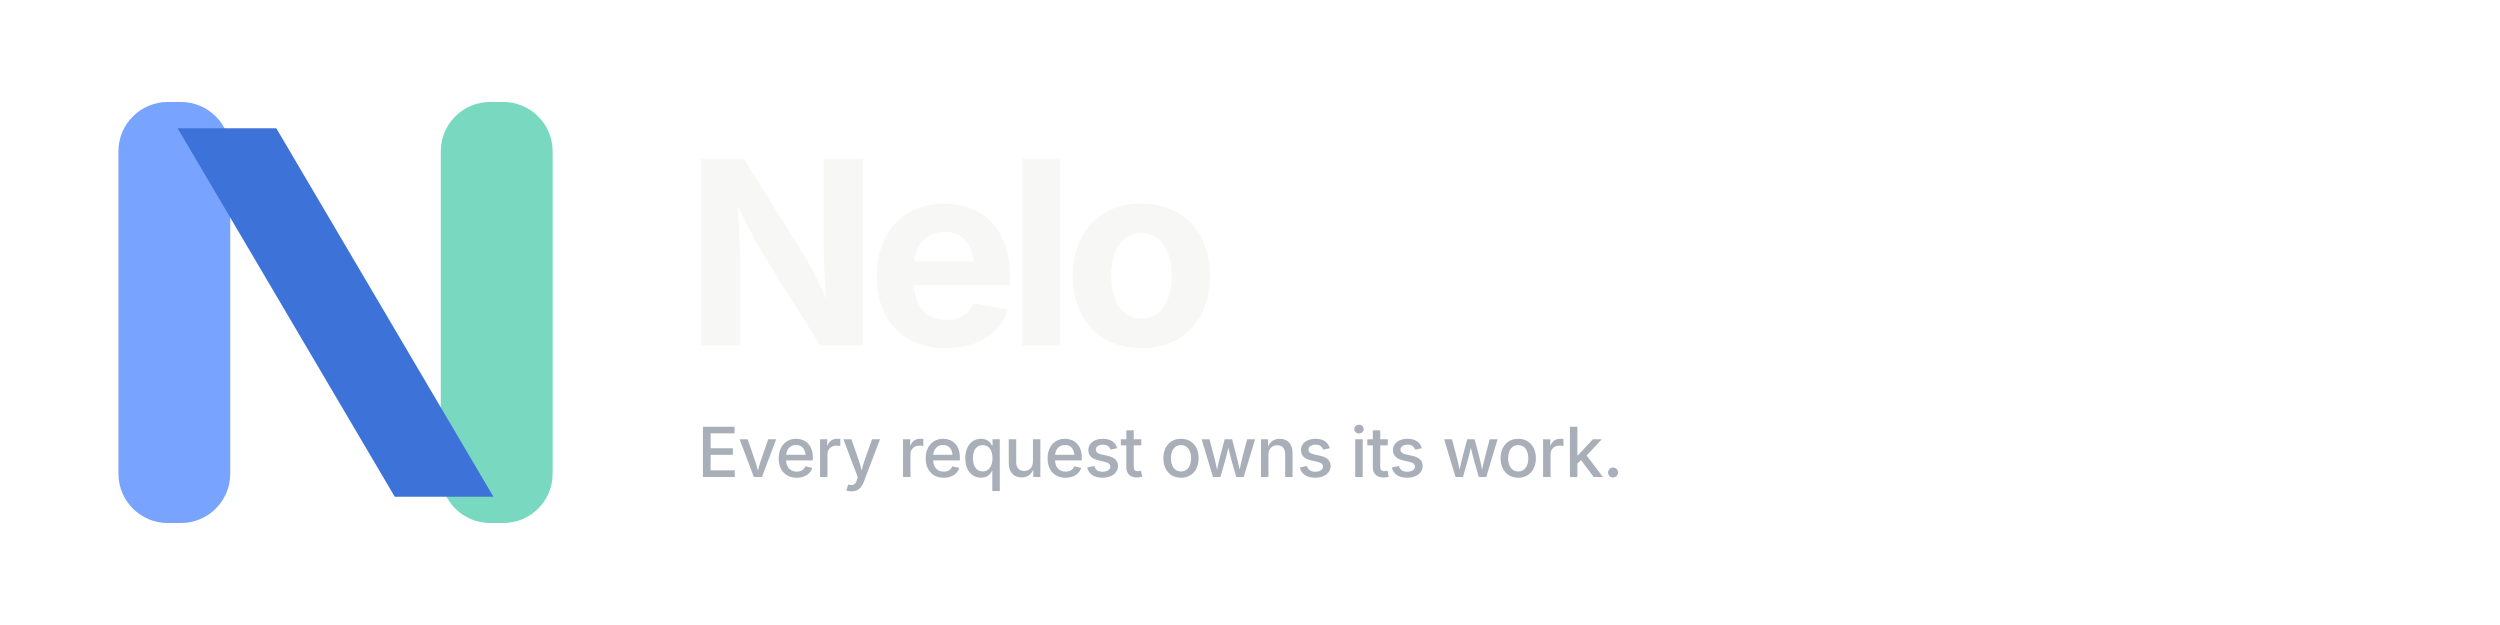
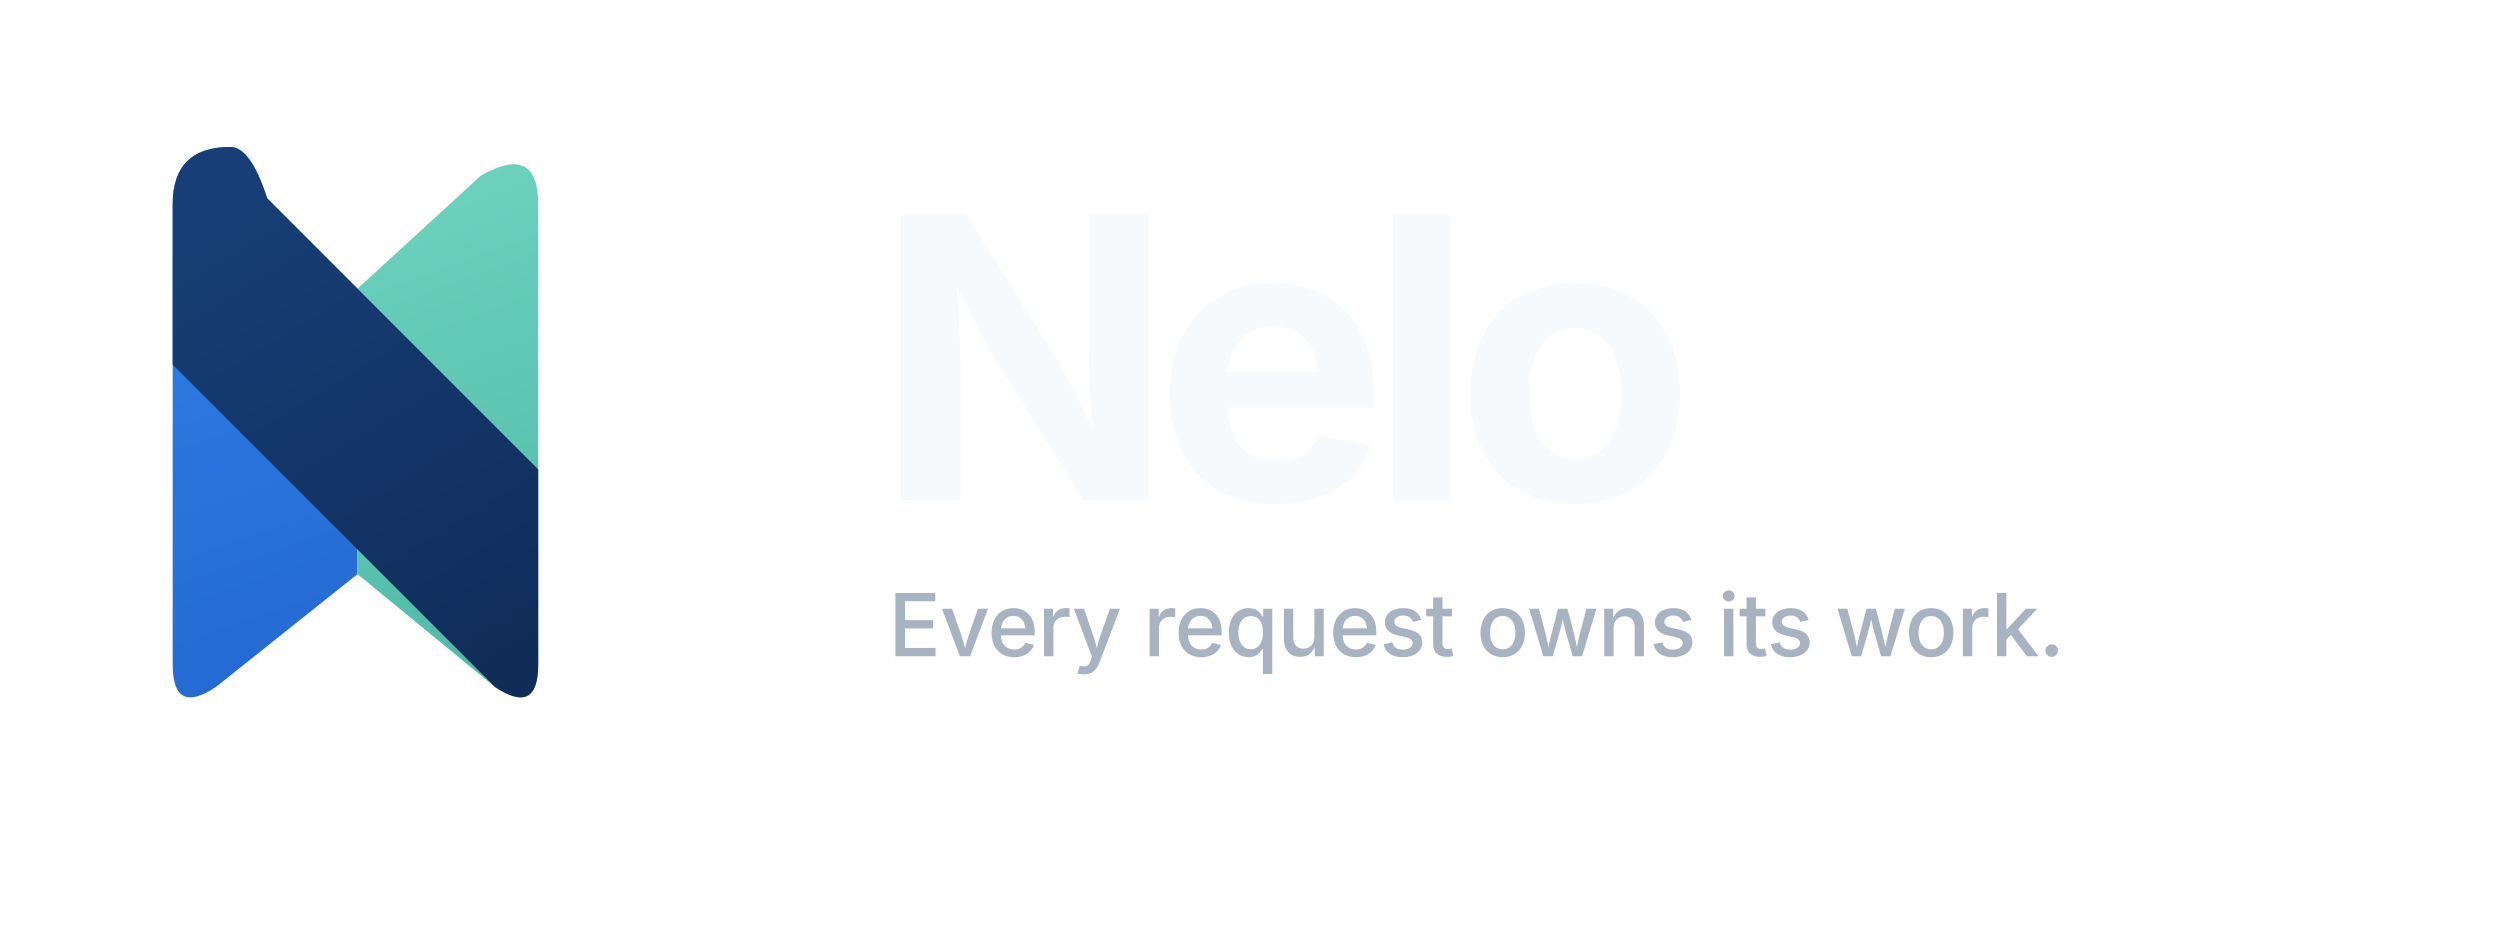
- <svg xmlns="http://www.w3.org/2000/svg" width="760" height="190" viewBox="0 0 760 190" role="img" aria-labelledby="title desc">
-   <g transform="translate(36 31)">
-     <rect x="0" y="0" width="34" height="128" rx="15" fill="#78A4FF" />
-     <rect x="98" y="0" width="34" height="128" rx="15" fill="#78D8C0" />
-     <path d="M18 8H48L114 120H84Z" fill="#3D72D9" />
+ <svg xmlns="http://www.w3.org/2000/svg" width="1120" height="420" viewBox="0 0 1120 420" role="img" aria-labelledby="title desc">
+   <defs>
+     <linearGradient id="blue" x1="58" y1="52" x2="150" y2="316" gradientUnits="userSpaceOnUse">
+       <stop stop-color="#3183EA" />
+       <stop offset="1" stop-color="#2368D0" />
+     </linearGradient>
+     <linearGradient id="mint" x1="148" y1="72" x2="236" y2="316" gradientUnits="userSpaceOnUse">
+       <stop stop-color="#6ED2BE" />
+       <stop offset="1" stop-color="#4DB9A7" />
+     </linearGradient>
+     <linearGradient id="navy" x1="88" y1="78" x2="230" y2="312" gradientUnits="userSpaceOnUse">
+       <stop stop-color="#173E77" />
+       <stop offset="1" stop-color="#102C58" />
+     </linearGradient>
+   </defs>
+   <g transform="translate(24 18) scale(.92)">
+     <path d="M86 52Q58 52 58 80V304Q58 329 79 315L148 260V121L104 77Q96 52 86 52Z" fill="url(#blue)" />
+     <path d="M208 66L148 121V260L215 315Q236 329 236 304V80Q236 50 208 66Z" fill="url(#mint)" />
+     <path d="M104 77L236 209V304Q236 329 215 315L58 158V80Q58 52 86 52Q96 52 104 77Z" fill="url(#navy)" />
  </g>
-   <text x="208" y="105" fill="#F7F7F5" font-family="Inter, ui-sans-serif, system-ui, -apple-system, BlinkMacSystemFont, 'Segoe UI', sans-serif" font-size="78" font-weight="700" letter-spacing="-4">Nelo</text>
-   <text x="212" y="145" fill="#A9AFB8" font-family="Inter, ui-sans-serif, system-ui, -apple-system, BlinkMacSystemFont, 'Segoe UI', sans-serif" font-size="21" font-weight="500" letter-spacing="-0.3">Every request owns its work.</text>
+   <text x="392" y="224" fill="#F7FAFC" font-family="Inter,ui-sans-serif,system-ui,-apple-system,BlinkMacSystemFont,'Segoe UI',sans-serif" font-size="176" font-weight="650" letter-spacing="-9">Nelo</text>
+   <text x="398" y="294" fill="#A8B3C1" font-family="Inter,ui-sans-serif,system-ui,-apple-system,BlinkMacSystemFont,'Segoe UI',sans-serif" font-size="39" font-weight="500" letter-spacing="-.4">Every request owns its work.</text>
</svg>
